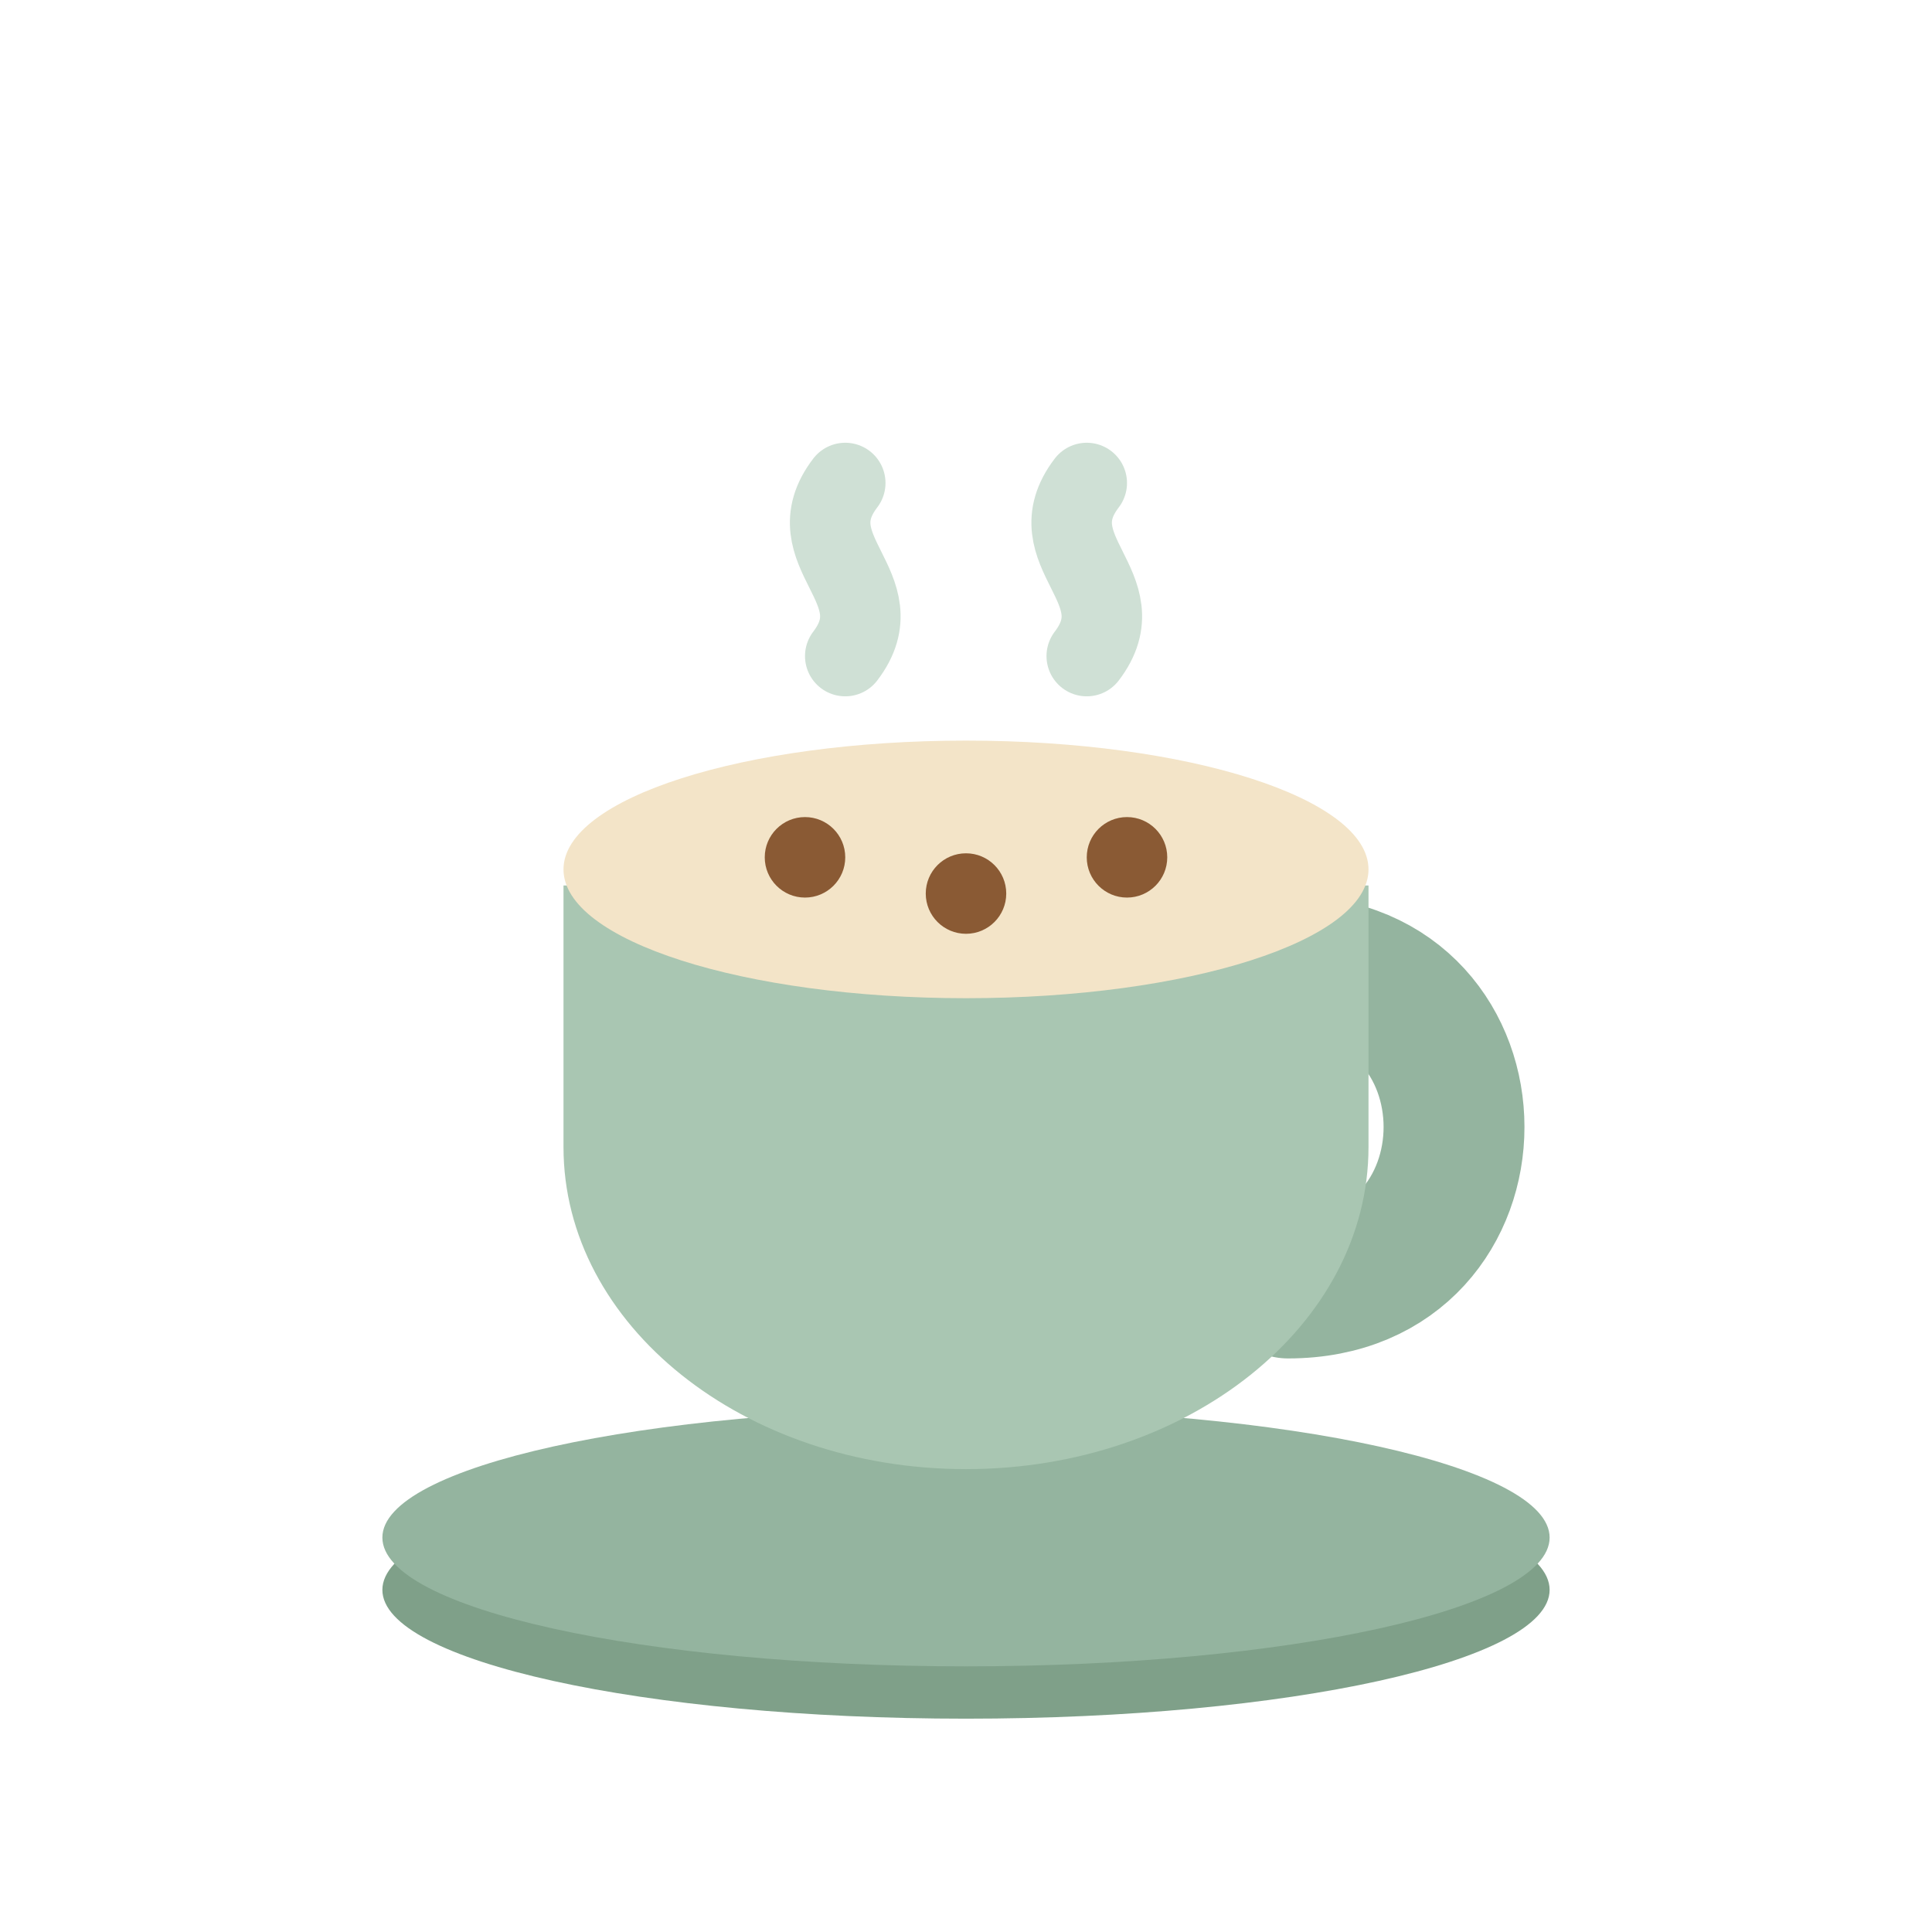
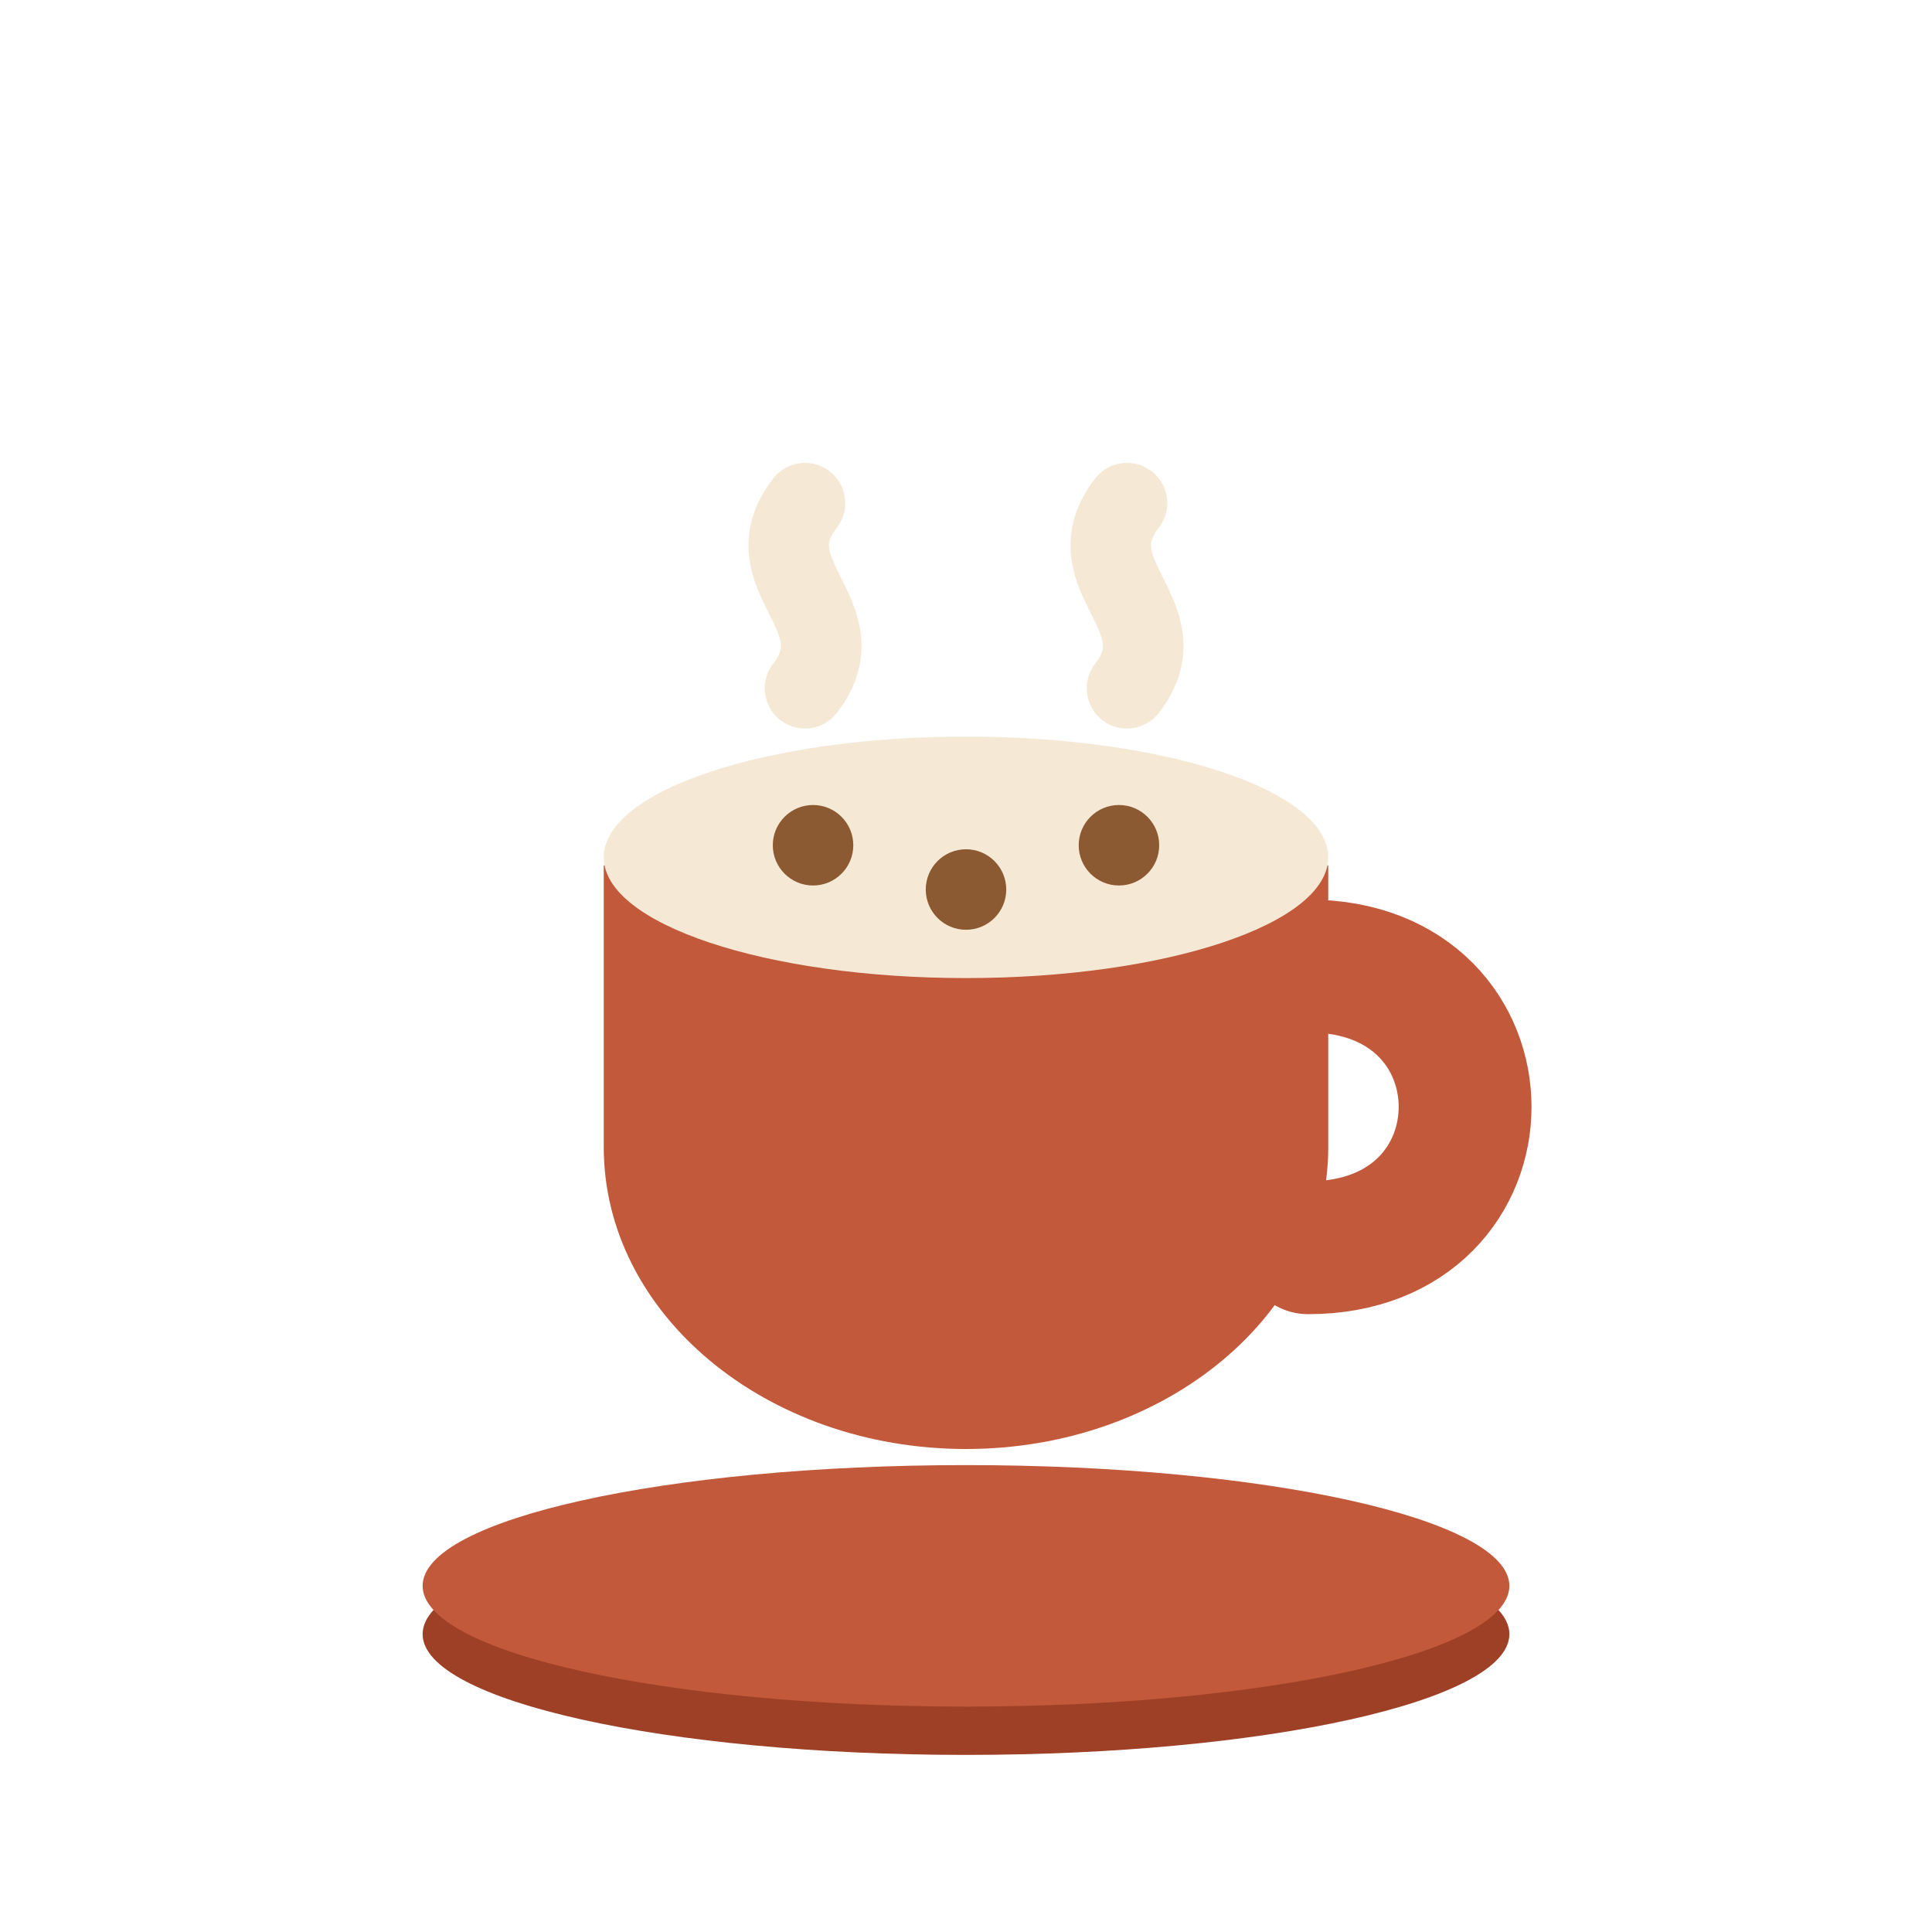
- <svg xmlns="http://www.w3.org/2000/svg" width="48" height="48" viewBox="0 0 48 48" fill="none" aria-label="cappuccino">
-   <ellipse cx="24" cy="39.5" rx="14.5" ry="3.2" fill="#7FA089" />
-   <ellipse cx="24" cy="38.2" rx="14.5" ry="3.2" fill="#94B49F" />
-   <path d="M32 24c5.5 0 5.5 8 0 8" stroke="#94B49F" stroke-width="3.5" stroke-linecap="round" fill="none" />
-   <path d="M14 22h20v6.5a10 8 0 0 1-20 0z" fill="#A9C6B2" />
-   <ellipse cx="24" cy="21.6" rx="10" ry="3.2" fill="#F3E4C8" />
-   <g fill="#8A5A34">
-     <circle cx="20" cy="21.3" r="1" />
-     <circle cx="24" cy="22.2" r="1" />
-     <circle cx="28" cy="21.3" r="1" />
+ <svg xmlns="http://www.w3.org/2000/svg" width="48" height="48" viewBox="0 0 48 48" fill="none" role="img" aria-label="cappuccino">
+   <ellipse cx="24" cy="40.6" rx="13.5" ry="3" fill="#9E4025" />
+   <ellipse cx="24" cy="39.4" rx="13.5" ry="3" fill="#C2593A" />
+   <path d="M32.5 24c5.2 0 5.2 7 0 7" stroke="#C2593A" stroke-width="3.3" stroke-linecap="round" fill="none" />
+   <path d="M15 21.5h18v7a9 7.5 0 0 1-18 0z" fill="#C2593A" />
+   <ellipse cx="24" cy="21.3" rx="9" ry="3" fill="#F5E9D6" />
+   <g fill="#8C5A32">
+     <circle cx="20.2" cy="21" r="1" />
+     <circle cx="24" cy="22.1" r="1" />
+     <circle cx="27.8" cy="21" r="1" />
  </g>
-   <g stroke="#CFE0D5" stroke-width="2" stroke-linecap="round">
-     <path d="M21 12c-1.3 1.7 1.3 2.6 0 4.3" />
-     <path d="M27 12c-1.3 1.7 1.3 2.6 0 4.3" />
+   <g stroke="#F5E9D6" stroke-width="2" stroke-linecap="round">
+     <path d="M20 12.5c-1.4 1.8 1.4 2.8 0 4.6" />
+     <path d="M28 12.5c-1.4 1.8 1.4 2.8 0 4.6" />
  </g>
</svg>
